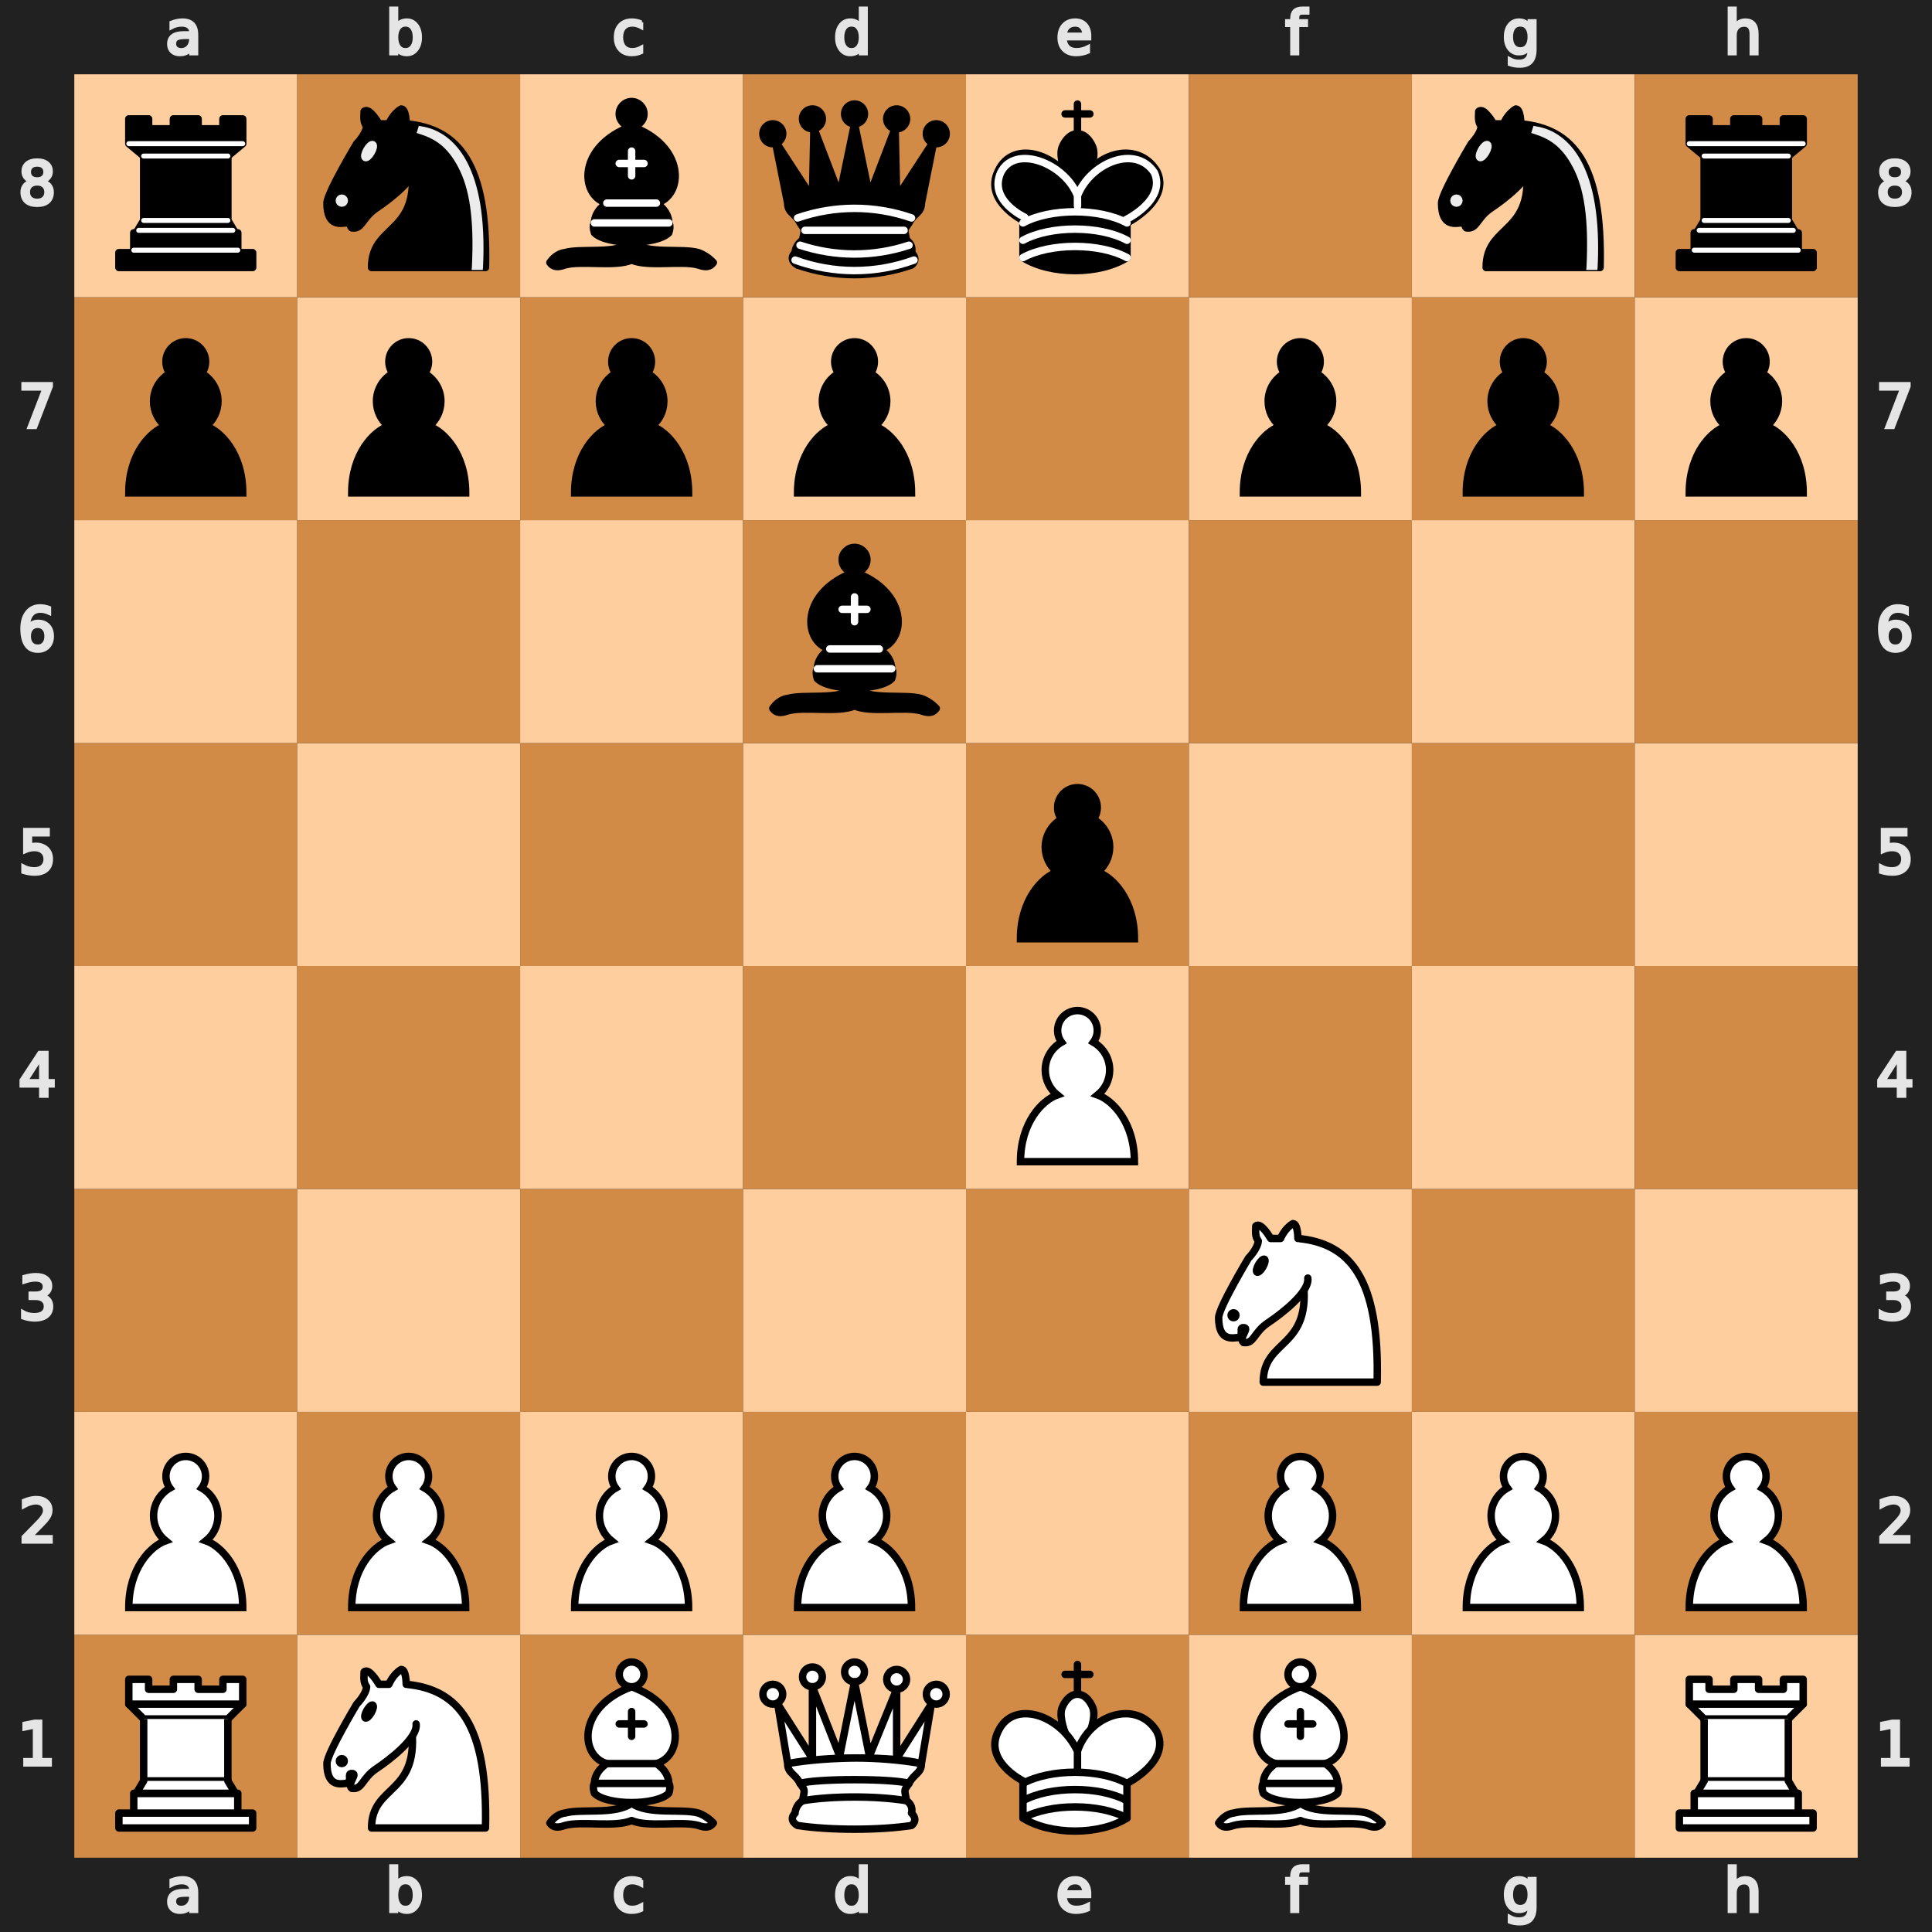
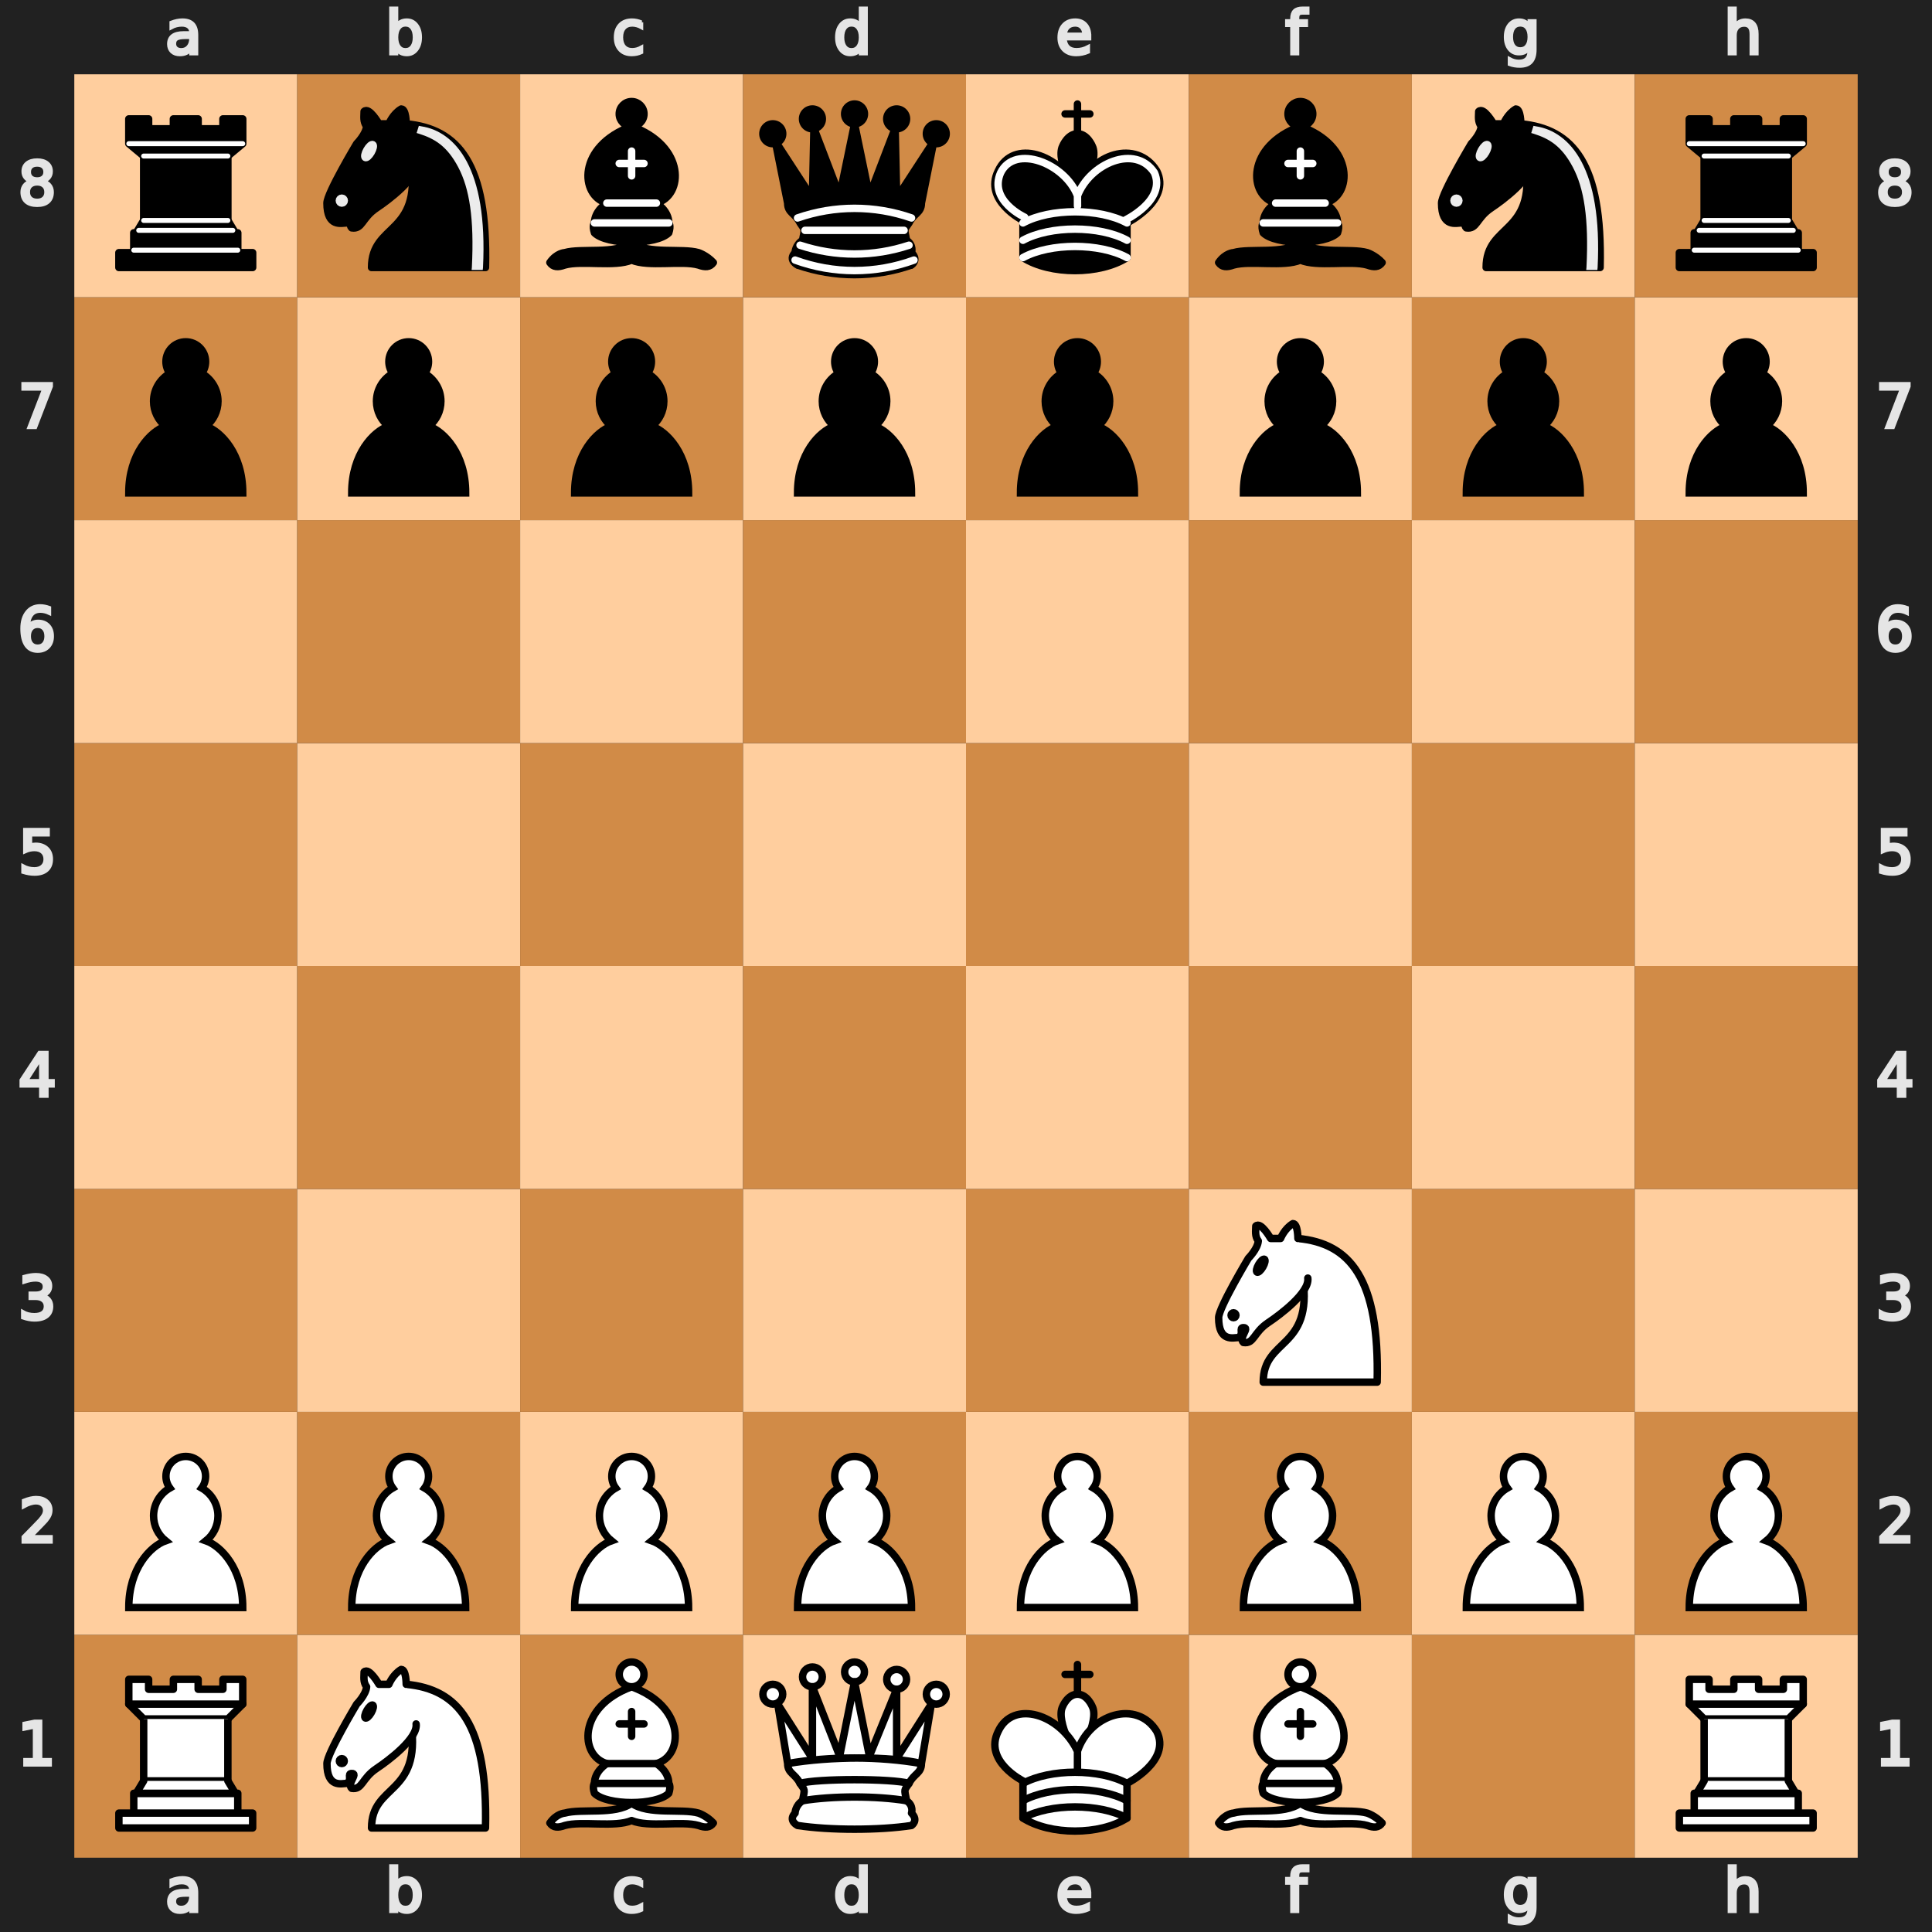
<svg xmlns="http://www.w3.org/2000/svg" xmlns:xlink="http://www.w3.org/1999/xlink" version="1.2" baseProfile="tiny" viewBox="0 0 390 390">
  <defs>
    <g id="white-pawn" class="white pawn">
      <path d="M22.5 9c-2.21 0-4 1.79-4 4 0 .89.29 1.71.78 2.38C17.33 16.5 16 18.59 16 21c0 2.03.94 3.84 2.41 5.03-3 1.06-7.41 5.55-7.41 13.47h23c0-7.92-4.41-12.41-7.41-13.47 1.47-1.19 2.41-3 2.41-5.03 0-2.41-1.33-4.5-3.28-5.62.49-.67.78-1.49.78-2.38 0-2.21-1.79-4-4-4z" fill="#fff" stroke="#000" stroke-width="1.5" stroke-linecap="round" />
    </g>
    <g id="white-knight" class="white knight" fill="none" fill-rule="evenodd" stroke="#000" stroke-width="1.5" stroke-linecap="round" stroke-linejoin="round">
      <path d="M 22,10 C 32.5,11 38.5,18 38,39 L 15,39 C 15,30 25,32.5 23,18" style="fill:#ffffff; stroke:#000000;" />
      <path d="M 24,18 C 24.38,20.91 18.45,25.37 16,27 C 13,29 13.18,31.34 11,31 C 9.958,30.06 12.41,27.96 11,28 C 10,28 11.19,29.23 10,30 C 9,30 5.997,31 6,26 C 6,24 12,14 12,14 C 12,14 13.89,12.1 14,10.5 C 13.27,9.506 13.5,8.5 13.5,7.5 C 14.5,6.5 16.5,10 16.5,10 L 18.5,10 C 18.5,10 19.28,8.008 21,7 C 22,7 22,10 22,10" style="fill:#ffffff; stroke:#000000;" />
      <path d="M 9.5 25.5 A 0.5 0.5 0 1 1 8.5,25.5 A 0.5 0.5 0 1 1 9.5 25.5 z" style="fill:#000000; stroke:#000000;" />
      <path d="M 15 15.5 A 0.5 1.5 0 1 1 14,15.5 A 0.5 1.5 0 1 1 15 15.5 z" transform="matrix(0.866,0.5,-0.5,0.866,9.693,-5.173)" style="fill:#000000; stroke:#000000;" />
    </g>
    <g id="white-bishop" class="white bishop" fill="none" fill-rule="evenodd" stroke="#000" stroke-width="1.5" stroke-linecap="round" stroke-linejoin="round">
      <g fill="#fff" stroke-linecap="butt">
        <path d="M9 36c3.39-.97 10.11.43 13.5-2 3.39 2.43 10.11 1.03 13.5 2 0 0 1.65.54 3 2-.68.97-1.65.99-3 .5-3.39-.97-10.11.46-13.5-1-3.39 1.46-10.11.03-13.5 1-1.354.49-2.323.47-3-.5 1.354-1.94 3-2 3-2zM15 32c2.5 2.5 12.5 2.5 15 0 .5-1.5 0-2 0-2 0-2.5-2.5-4-2.5-4 5.5-1.5 6-11.5-5-15.5-11 4-10.5 14-5 15.5 0 0-2.5 1.5-2.5 4 0 0-.5.5 0 2zM25 8a2.5 2.5 0 1 1-5 0 2.5 2.5 0 1 1 5 0z" />
      </g>
      <path d="M17.5 26h10M15 30h15m-7.5-14.5v5M20 18h5" stroke-linejoin="miter" />
    </g>
    <g id="white-rook" class="white rook" fill="#fff" fill-rule="evenodd" stroke="#000" stroke-width="1.5" stroke-linecap="round" stroke-linejoin="round">
      <path d="M9 39h27v-3H9v3zM12 36v-4h21v4H12zM11 14V9h4v2h5V9h5v2h5V9h4v5" stroke-linecap="butt" />
      <path d="M34 14l-3 3H14l-3-3" />
      <path d="M31 17v12.5H14V17" stroke-linecap="butt" stroke-linejoin="miter" />
      <path d="M31 29.5l1.5 2.5h-20l1.5-2.5" />
      <path d="M11 14h23" fill="none" stroke-linejoin="miter" />
    </g>
    <g id="white-queen" class="white queen" fill="#fff" fill-rule="evenodd" stroke="#000" stroke-width="1.5" stroke-linecap="round" stroke-linejoin="round">
      <path d="M8 12a2 2 0 1 1-4 0 2 2 0 1 1 4 0zM24.5 7.5a2 2 0 1 1-4 0 2 2 0 1 1 4 0zM41 12a2 2 0 1 1-4 0 2 2 0 1 1 4 0zM16 8.5a2 2 0 1 1-4 0 2 2 0 1 1 4 0zM33 9a2 2 0 1 1-4 0 2 2 0 1 1 4 0z" />
      <path d="M9 26c8.5-1.5 21-1.5 27 0l2-12-7 11V11l-5.5 13.5-3-15-3 15-5.5-14V25L7 14l2 12zM9 26c0 2 1.5 2 2.5 4 1 1.5 1 1 .5 3.5-1.5 1-1.5 2.5-1.5 2.5-1.5 1.5.5 2.5.5 2.5 6.5 1 16.5 1 23 0 0 0 1.5-1 0-2.5 0 0 .5-1.5-1-2.5-.5-2.5-.5-2 .5-3.5 1-2 2.5-2 2.5-4-8.5-1.5-18.5-1.5-27 0z" stroke-linecap="butt" />
      <path d="M11.5 30c3.5-1 18.5-1 22 0M12 33.5c6-1 15-1 21 0" fill="none" />
    </g>
    <g id="white-king" class="white king" fill="none" fill-rule="evenodd" stroke="#000" stroke-width="1.5" stroke-linecap="round" stroke-linejoin="round">
      <path d="M22.5 11.63V6M20 8h5" stroke-linejoin="miter" />
      <path d="M22.5 25s4.5-7.5 3-10.5c0 0-1-2.5-3-2.5s-3 2.5-3 2.5c-1.5 3 3 10.5 3 10.5" fill="#fff" stroke-linecap="butt" stroke-linejoin="miter" />
      <path d="M11.5 37c5.5 3.5 15.5 3.5 21 0v-7s9-4.5 6-10.5c-4-6.5-13.5-3.5-16 4V27v-3.5c-3.5-7.5-13-10.5-16-4-3 6 5 10 5 10V37z" fill="#fff" />
      <path d="M11.5 30c5.5-3 15.5-3 21 0m-21 3.5c5.5-3 15.5-3 21 0m-21 3.5c5.5-3 15.5-3 21 0" />
    </g>
    <g id="black-pawn" class="black pawn">
      <path d="M22.5 9c-2.21 0-4 1.79-4 4 0 .89.29 1.71.78 2.38C17.33 16.5 16 18.59 16 21c0 2.03.94 3.84 2.41 5.03-3 1.06-7.41 5.55-7.41 13.47h23c0-7.92-4.41-12.41-7.41-13.47 1.47-1.19 2.41-3 2.41-5.03 0-2.41-1.33-4.5-3.28-5.62.49-.67.78-1.49.78-2.38 0-2.21-1.79-4-4-4z" fill="#000" stroke="#000" stroke-width="1.5" stroke-linecap="round" />
    </g>
    <g id="black-knight" class="black knight" fill="none" fill-rule="evenodd" stroke="#000" stroke-width="1.5" stroke-linecap="round" stroke-linejoin="round">
      <path d="M 22,10 C 32.5,11 38.5,18 38,39 L 15,39 C 15,30 25,32.5 23,18" style="fill:#000000; stroke:#000000;" />
      <path d="M 24,18 C 24.38,20.91 18.45,25.37 16,27 C 13,29 13.18,31.34 11,31 C 9.958,30.06 12.41,27.96 11,28 C 10,28 11.19,29.23 10,30 C 9,30 5.997,31 6,26 C 6,24 12,14 12,14 C 12,14 13.89,12.1 14,10.5 C 13.27,9.506 13.5,8.5 13.5,7.5 C 14.5,6.5 16.5,10 16.5,10 L 18.5,10 C 18.5,10 19.28,8.008 21,7 C 22,7 22,10 22,10" style="fill:#000000; stroke:#000000;" />
      <path d="M 9.5 25.5 A 0.5 0.5 0 1 1 8.5,25.5 A 0.5 0.5 0 1 1 9.5 25.5 z" style="fill:#ececec; stroke:#ececec;" />
      <path d="M 15 15.5 A 0.5 1.5 0 1 1 14,15.5 A 0.5 1.5 0 1 1 15 15.5 z" transform="matrix(0.866,0.5,-0.5,0.866,9.693,-5.173)" style="fill:#ececec; stroke:#ececec;" />
      <path d="M 24.55,10.4 L 24.1,11.85 L 24.6,12 C 27.75,13 30.25,14.49 32.5,18.75 C 34.75,23.01 35.75,29.06 35.25,39 L 35.2,39.5 L 37.45,39.5 L 37.5,39 C 38,28.94 36.62,22.15 34.25,17.66 C 31.88,13.17 28.46,11.02 25.06,10.5 L 24.55,10.4 z " style="fill:#ececec; stroke:none;" />
    </g>
    <g id="black-bishop" class="black bishop" fill="none" fill-rule="evenodd" stroke="#000" stroke-width="1.5" stroke-linecap="round" stroke-linejoin="round">
      <path d="M9 36c3.39-.97 10.11.43 13.5-2 3.39 2.43 10.11 1.03 13.5 2 0 0 1.65.54 3 2-.68.97-1.65.99-3 .5-3.39-.97-10.11.46-13.5-1-3.39 1.46-10.11.03-13.5 1-1.354.49-2.323.47-3-.5 1.354-1.94 3-2 3-2zm6-4c2.5 2.5 12.5 2.5 15 0 .5-1.5 0-2 0-2 0-2.5-2.5-4-2.5-4 5.5-1.5 6-11.5-5-15.5-11 4-10.5 14-5 15.5 0 0-2.5 1.5-2.5 4 0 0-.5.5 0 2zM25 8a2.5 2.5 0 1 1-5 0 2.5 2.5 0 1 1 5 0z" fill="#000" stroke-linecap="butt" />
      <path d="M17.5 26h10M15 30h15m-7.5-14.5v5M20 18h5" stroke="#fff" stroke-linejoin="miter" />
    </g>
    <g id="black-rook" class="black rook" fill="#000" fill-rule="evenodd" stroke="#000" stroke-width="1.5" stroke-linecap="round" stroke-linejoin="round">
      <path d="M9 39h27v-3H9v3zM12.5 32l1.5-2.5h17l1.5 2.5h-20zM12 36v-4h21v4H12z" stroke-linecap="butt" />
      <path d="M14 29.5v-13h17v13H14z" stroke-linecap="butt" stroke-linejoin="miter" />
      <path d="M14 16.5L11 14h23l-3 2.5H14zM11 14V9h4v2h5V9h5v2h5V9h4v5H11z" stroke-linecap="butt" />
      <path d="M12 35.5h21M13 31.5h19M14 29.5h17M14 16.5h17M11 14h23" fill="none" stroke="#fff" stroke-width="1" stroke-linejoin="miter" />
    </g>
    <g id="black-queen" class="black queen" fill="#000" fill-rule="evenodd" stroke="#000" stroke-width="1.5" stroke-linecap="round" stroke-linejoin="round">
      <g fill="#000" stroke="none">
        <circle cx="6" cy="12" r="2.75" />
        <circle cx="14" cy="9" r="2.75" />
        <circle cx="22.5" cy="8" r="2.75" />
        <circle cx="31" cy="9" r="2.75" />
        <circle cx="39" cy="12" r="2.75" />
      </g>
      <path d="M9 26c8.5-1.5 21-1.5 27 0l2.5-12.5L31 25l-.3-14.1-5.2 13.6-3-14.5-3 14.5-5.2-13.6L14 25 6.5 13.5 9 26zM9 26c0 2 1.5 2 2.5 4 1 1.5 1 1 .5 3.5-1.5 1-1.5 2.5-1.5 2.5-1.5 1.5.5 2.5.5 2.5 6.5 1 16.5 1 23 0 0 0 1.5-1 0-2.5 0 0 .5-1.5-1-2.5-.5-2.5-.5-2 .5-3.5 1-2 2.5-2 2.5-4-8.5-1.5-18.5-1.5-27 0z" stroke-linecap="butt" />
      <path d="M11 38.5a35 35 1 0 0 23 0" fill="none" stroke-linecap="butt" />
      <path d="M11 29a35 35 1 0 1 23 0M12.5 31.5h20M11.5 34.5a35 35 1 0 0 22 0M10.5 37.5a35 35 1 0 0 24 0" fill="none" stroke="#fff" />
    </g>
    <g id="black-king" class="black king" fill="none" fill-rule="evenodd" stroke="#000" stroke-width="1.5" stroke-linecap="round" stroke-linejoin="round">
      <path d="M22.5 11.63V6" stroke-linejoin="miter" />
      <path d="M22.5 25s4.5-7.5 3-10.5c0 0-1-2.5-3-2.5s-3 2.5-3 2.5c-1.5 3 3 10.5 3 10.5" fill="#000" stroke-linecap="butt" stroke-linejoin="miter" />
      <path d="M11.5 37c5.5 3.5 15.5 3.5 21 0v-7s9-4.5 6-10.5c-4-6.5-13.5-3.5-16 4V27v-3.5c-3.5-7.5-13-10.5-16-4-3 6 5 10 5 10V37z" fill="#000" />
      <path d="M20 8h5" stroke-linejoin="miter" />
      <path d="M32 29.5s8.5-4 6.03-9.65C34.15 14 25 18 22.5 24.5l.01 2.1-.01-2.1C20 18 9.906 14 6.997 19.85c-2.497 5.65 4.853 9 4.853 9M11.5 30c5.5-3 15.5-3 21 0m-21 3.5c5.5-3 15.5-3 21 0m-21 3.5c5.5-3 15.5-3 21 0" stroke="#fff" />
    </g>
  </defs>
  <rect x="0" y="0" width="390" height="390" fill="#212121" />
  <g transform="translate(20, 0) scale(0.75, 0.75)" fill="#e5e5e5" stroke="#e5e5e5">
    <path d="M23.328 10.016q-1.742 0-2.414.398-.672.398-.672 1.36 0 .765.5 1.218.508.445 1.375.445 1.196 0 1.914-.843.727-.852.727-2.258v-.32zm2.867-.594v4.992h-1.437v-1.328q-.492.797-1.227 1.18-.734.375-1.797.375-1.343 0-2.14-.75-.79-.758-.79-2.024 0-1.476.985-2.226.992-.75 2.953-.75h2.016V8.75q0-.992-.656-1.531-.649-.547-1.829-.547-.75 0-1.46.18-.711.18-1.368.539V6.062q.79-.304 1.532-.453.742-.156 1.445-.156 1.898 0 2.836.984.937.985.937 2.985z" />
  </g>
  <g transform="translate(20, 375) scale(0.75, 0.75)" fill="#e5e5e5" stroke="#e5e5e5">
    <path d="M23.328 10.016q-1.742 0-2.414.398-.672.398-.672 1.36 0 .765.5 1.218.508.445 1.375.445 1.196 0 1.914-.843.727-.852.727-2.258v-.32zm2.867-.594v4.992h-1.437v-1.328q-.492.797-1.227 1.18-.734.375-1.797.375-1.343 0-2.14-.75-.79-.758-.79-2.024 0-1.476.985-2.226.992-.75 2.953-.75h2.016V8.75q0-.992-.656-1.531-.649-.547-1.829-.547-.75 0-1.46.18-.711.18-1.368.539V6.062q.79-.304 1.532-.453.742-.156 1.445-.156 1.898 0 2.836.984.937.985.937 2.985z" />
  </g>
  <g transform="translate(65, 0) scale(0.75, 0.75)" fill="#e5e5e5" stroke="#e5e5e5">
    <path d="M24.922 10.047q0-1.586-.656-2.485-.649-.906-1.79-.906-1.14 0-1.796.906-.649.899-.649 2.485 0 1.586.649 2.492.656.898 1.797.898 1.14 0 1.789-.898.656-.906.656-2.492zm-4.89-3.055q.452-.781 1.14-1.156.695-.383 1.656-.383 1.594 0 2.586 1.266 1 1.265 1 3.328 0 2.062-1 3.328-.992 1.266-2.586 1.266-.96 0-1.656-.375-.688-.383-1.14-1.164v1.312h-1.446V2.258h1.445z" />
  </g>
  <g transform="translate(65, 375) scale(0.75, 0.75)" fill="#e5e5e5" stroke="#e5e5e5">
    <path d="M24.922 10.047q0-1.586-.656-2.485-.649-.906-1.79-.906-1.14 0-1.796.906-.649.899-.649 2.485 0 1.586.649 2.492.656.898 1.797.898 1.14 0 1.789-.898.656-.906.656-2.492zm-4.89-3.055q.452-.781 1.14-1.156.695-.383 1.656-.383 1.594 0 2.586 1.266 1 1.265 1 3.328 0 2.062-1 3.328-.992 1.266-2.586 1.266-.96 0-1.656-.375-.688-.383-1.14-1.164v1.312h-1.446V2.258h1.445z" />
  </g>
  <g transform="translate(110, 0) scale(0.75, 0.75)" fill="#e5e5e5" stroke="#e5e5e5">
    <path d="M25.96 6v1.344q-.608-.336-1.226-.5-.609-.172-1.234-.172-1.398 0-2.172.89-.773.883-.773 2.485 0 1.601.773 2.492.774.883 2.172.883.625 0 1.234-.164.618-.172 1.227-.508v1.328q-.602.281-1.25.422-.64.14-1.367.14-1.977 0-3.14-1.242-1.165-1.242-1.165-3.351 0-2.14 1.172-3.367 1.18-1.227 3.227-1.227.664 0 1.296.14.633.134 1.227.407z" />
  </g>
  <g transform="translate(110, 375) scale(0.75, 0.75)" fill="#e5e5e5" stroke="#e5e5e5">
    <path d="M25.96 6v1.344q-.608-.336-1.226-.5-.609-.172-1.234-.172-1.398 0-2.172.89-.773.883-.773 2.485 0 1.601.773 2.492.774.883 2.172.883.625 0 1.234-.164.618-.172 1.227-.508v1.328q-.602.281-1.25.422-.64.14-1.367.14-1.977 0-3.14-1.242-1.165-1.242-1.165-3.351 0-2.14 1.172-3.367 1.18-1.227 3.227-1.227.664 0 1.296.14.633.134 1.227.407z" />
  </g>
  <g transform="translate(155, 0) scale(0.75, 0.75)" fill="#e5e5e5" stroke="#e5e5e5">
    <path d="M24.973 6.992V2.258h1.437v12.156h-1.437v-1.312q-.453.78-1.149 1.164-.687.375-1.656.375-1.586 0-2.586-1.266-.992-1.266-.992-3.328 0-2.063.992-3.328 1-1.266 2.586-1.266.969 0 1.656.383.696.375 1.149 1.156zm-4.899 3.055q0 1.586.649 2.492.656.898 1.797.898 1.14 0 1.796-.898.657-.906.657-2.492 0-1.586-.657-2.485-.656-.906-1.796-.906-1.141 0-1.797.906-.649.899-.649 2.485z" />
  </g>
  <g transform="translate(155, 375) scale(0.75, 0.75)" fill="#e5e5e5" stroke="#e5e5e5">
    <path d="M24.973 6.992V2.258h1.437v12.156h-1.437v-1.312q-.453.78-1.149 1.164-.687.375-1.656.375-1.586 0-2.586-1.266-.992-1.266-.992-3.328 0-2.063.992-3.328 1-1.266 2.586-1.266.969 0 1.656.383.696.375 1.149 1.156zm-4.899 3.055q0 1.586.649 2.492.656.898 1.797.898 1.14 0 1.796-.898.657-.906.657-2.492 0-1.586-.657-2.485-.656-.906-1.796-.906-1.141 0-1.797.906-.649.899-.649 2.485z" />
  </g>
  <g transform="translate(200, 0) scale(0.75, 0.75)" fill="#e5e5e5" stroke="#e5e5e5">
    <path d="M26.555 9.68v.703h-6.61q.094 1.484.89 2.265.806.774 2.235.774.828 0 1.602-.203.781-.203 1.547-.61v1.36q-.774.328-1.586.5-.813.172-1.649.172-2.093 0-3.32-1.22-1.219-1.218-1.219-3.296 0-2.148 1.157-3.406 1.164-1.266 3.132-1.266 1.766 0 2.79 1.14 1.03 1.134 1.03 3.087zm-1.438-.422q-.015-1.18-.664-1.883-.64-.703-1.703-.703-1.203 0-1.93.68-.718.68-.828 1.914z" />
  </g>
  <g transform="translate(200, 375) scale(0.75, 0.75)" fill="#e5e5e5" stroke="#e5e5e5">
    <path d="M26.555 9.68v.703h-6.61q.094 1.484.89 2.265.806.774 2.235.774.828 0 1.602-.203.781-.203 1.547-.61v1.36q-.774.328-1.586.5-.813.172-1.649.172-2.093 0-3.32-1.22-1.219-1.218-1.219-3.296 0-2.148 1.157-3.406 1.164-1.266 3.132-1.266 1.766 0 2.79 1.14 1.03 1.134 1.03 3.087zm-1.438-.422q-.015-1.18-.664-1.883-.64-.703-1.703-.703-1.203 0-1.93.68-.718.68-.828 1.914z" />
  </g>
  <g transform="translate(245, 0) scale(0.75, 0.75)" fill="#e5e5e5" stroke="#e5e5e5">
    <path d="M25.285 2.258v1.195H23.91q-.773 0-1.078.313-.297.312-.297 1.125v.773h2.367v1.117h-2.367v7.633H21.09V6.781h-1.375V5.664h1.375v-.61q0-1.46.68-2.124.68-.672 2.156-.672z" />
  </g>
  <g transform="translate(245, 375) scale(0.75, 0.75)" fill="#e5e5e5" stroke="#e5e5e5">
    <path d="M25.285 2.258v1.195H23.91q-.773 0-1.078.313-.297.312-.297 1.125v.773h2.367v1.117h-2.367v7.633H21.09V6.781h-1.375V5.664h1.375v-.61q0-1.46.68-2.124.68-.672 2.156-.672z" />
  </g>
  <g transform="translate(290, 0) scale(0.75, 0.75)" fill="#e5e5e5" stroke="#e5e5e5">
    <path d="M24.973 9.937q0-1.562-.649-2.421-.64-.86-1.804-.86-1.157 0-1.805.86-.64.859-.64 2.421 0 1.555.64 2.415.648.859 1.805.859 1.164 0 1.804-.86.649-.859.649-2.414zm1.437 3.391q0 2.234-.992 3.32-.992 1.094-3.04 1.094-.757 0-1.429-.117-.672-.11-1.304-.344v-1.398q.632.344 1.25.508.617.164 1.257.164 1.414 0 2.118-.743.703-.734.703-2.226v-.711q-.446.773-1.141 1.156-.695.383-1.664.383-1.61 0-2.594-1.227-.984-1.226-.984-3.25 0-2.03.984-3.257.985-1.227 2.594-1.227.969 0 1.664.383t1.14 1.156V5.664h1.438z" />
  </g>
  <g transform="translate(290, 375) scale(0.75, 0.75)" fill="#e5e5e5" stroke="#e5e5e5">
    <path d="M24.973 9.937q0-1.562-.649-2.421-.64-.86-1.804-.86-1.157 0-1.805.86-.64.859-.64 2.421 0 1.555.64 2.415.648.859 1.805.859 1.164 0 1.804-.86.649-.859.649-2.414zm1.437 3.391q0 2.234-.992 3.32-.992 1.094-3.04 1.094-.757 0-1.429-.117-.672-.11-1.304-.344v-1.398q.632.344 1.25.508.617.164 1.257.164 1.414 0 2.118-.743.703-.734.703-2.226v-.711q-.446.773-1.141 1.156-.695.383-1.664.383-1.61 0-2.594-1.227-.984-1.226-.984-3.25 0-2.03.984-3.257.985-1.227 2.594-1.227.969 0 1.664.383t1.14 1.156V5.664h1.438z" />
  </g>
  <g transform="translate(335, 0) scale(0.75, 0.75)" fill="#e5e5e5" stroke="#e5e5e5">
    <path d="M26.164 9.133v5.281h-1.437V9.18q0-1.243-.485-1.86-.484-.617-1.453-.617-1.164 0-1.836.742-.672.742-.672 2.024v4.945h-1.445V2.258h1.445v4.765q.516-.789 1.211-1.18.703-.39 1.617-.39 1.508 0 2.282.938.773.93.773 2.742z" />
  </g>
  <g transform="translate(335, 375) scale(0.75, 0.75)" fill="#e5e5e5" stroke="#e5e5e5">
    <path d="M26.164 9.133v5.281h-1.437V9.18q0-1.243-.485-1.86-.484-.617-1.453-.617-1.164 0-1.836.742-.672.742-.672 2.024v4.945h-1.445V2.258h1.445v4.765q.516-.789 1.211-1.18.703-.39 1.617-.39 1.508 0 2.282.938.773.93.773 2.742z" />
  </g>
  <g transform="translate(0, 335) scale(0.75, 0.75)" fill="#e5e5e5" stroke="#e5e5e5">
    <path d="M6.754 26.996h2.578v-8.898l-2.805.562v-1.437l2.79-.563h1.578v10.336h2.578v1.328h-6.72z" />
  </g>
  <g transform="translate(375, 335) scale(0.75, 0.75)" fill="#e5e5e5" stroke="#e5e5e5">
    <path d="M6.754 26.996h2.578v-8.898l-2.805.562v-1.437l2.79-.563h1.578v10.336h2.578v1.328h-6.72z" />
  </g>
  <g transform="translate(0, 290) scale(0.75, 0.75)" fill="#e5e5e5" stroke="#e5e5e5">
    <path d="M8.195 26.996h5.508v1.328H6.297v-1.328q.898-.93 2.445-2.492 1.555-1.57 1.953-2.024.758-.851 1.055-1.437.305-.594.305-1.164 0-.93-.657-1.516-.648-.586-1.695-.586-.742 0-1.57.258-.82.258-1.758.781v-1.593q.953-.383 1.781-.578.828-.196 1.516-.196 1.812 0 2.89.906 1.079.907 1.079 2.422 0 .72-.274 1.368-.265.64-.976 1.515-.196.227-1.243 1.313-1.046 1.078-2.953 3.023z" />
  </g>
  <g transform="translate(375, 290) scale(0.75, 0.75)" fill="#e5e5e5" stroke="#e5e5e5">
    <path d="M8.195 26.996h5.508v1.328H6.297v-1.328q.898-.93 2.445-2.492 1.555-1.57 1.953-2.024.758-.851 1.055-1.437.305-.594.305-1.164 0-.93-.657-1.516-.648-.586-1.695-.586-.742 0-1.57.258-.82.258-1.758.781v-1.593q.953-.383 1.781-.578.828-.196 1.516-.196 1.812 0 2.89.906 1.079.907 1.079 2.422 0 .72-.274 1.368-.265.64-.976 1.515-.196.227-1.243 1.313-1.046 1.078-2.953 3.023z" />
  </g>
  <g transform="translate(0, 245) scale(0.75, 0.75)" fill="#e5e5e5" stroke="#e5e5e5">
    <path d="M11.434 22.035q1.132.242 1.765 1.008.64.766.64 1.89 0 1.727-1.187 2.672-1.187.946-3.375.946-.734 0-1.515-.149-.774-.14-1.602-.43V26.45q.656.383 1.438.578.78.196 1.632.196 1.485 0 2.258-.586.782-.586.782-1.703 0-1.032-.727-1.61-.719-.586-2.008-.586h-1.36v-1.297h1.423q1.164 0 1.78-.46.618-.47.618-1.344 0-.899-.64-1.375-.633-.485-1.82-.485-.65 0-1.391.141-.743.14-1.633.437V16.95q.898-.25 1.68-.375.788-.125 1.484-.125 1.797 0 2.844.82 1.046.813 1.046 2.204 0 .968-.554 1.64-.555.664-1.578.922z" />
  </g>
  <g transform="translate(375, 245) scale(0.75, 0.75)" fill="#e5e5e5" stroke="#e5e5e5">
    <path d="M11.434 22.035q1.132.242 1.765 1.008.64.766.64 1.89 0 1.727-1.187 2.672-1.187.946-3.375.946-.734 0-1.515-.149-.774-.14-1.602-.43V26.45q.656.383 1.438.578.78.196 1.632.196 1.485 0 2.258-.586.782-.586.782-1.703 0-1.032-.727-1.61-.719-.586-2.008-.586h-1.36v-1.297h1.423q1.164 0 1.78-.46.618-.47.618-1.344 0-.899-.64-1.375-.633-.485-1.82-.485-.65 0-1.391.141-.743.14-1.633.437V16.95q.898-.25 1.68-.375.788-.125 1.484-.125 1.797 0 2.844.82 1.046.813 1.046 2.204 0 .968-.554 1.64-.555.664-1.578.922z" />
  </g>
  <g transform="translate(0, 200) scale(0.75, 0.75)" fill="#e5e5e5" stroke="#e5e5e5">
    <path d="M11.016 18.035L7.03 24.262h3.985zm-.414-1.375h1.984v7.602h1.664v1.312h-1.664v2.75h-1.57v-2.75H5.75v-1.523z" />
  </g>
  <g transform="translate(375, 200) scale(0.75, 0.75)" fill="#e5e5e5" stroke="#e5e5e5">
    <path d="M11.016 18.035L7.03 24.262h3.985zm-.414-1.375h1.984v7.602h1.664v1.312h-1.664v2.75h-1.57v-2.75H5.75v-1.523z" />
  </g>
  <g transform="translate(0, 155) scale(0.75, 0.75)" fill="#e5e5e5" stroke="#e5e5e5">
    <path d="M6.719 16.66h6.195v1.328h-4.75v2.86q.344-.118.688-.172.343-.063.687-.063 1.953 0 3.094 1.07 1.14 1.07 1.14 2.899 0 1.883-1.171 2.93-1.172 1.039-3.305 1.039-.735 0-1.5-.125-.758-.125-1.57-.375v-1.586q.703.383 1.453.57.75.188 1.586.188 1.351 0 2.14-.711.79-.711.79-1.93 0-1.219-.79-1.93-.789-.71-2.14-.71-.633 0-1.266.14-.625.14-1.281.438z" />
  </g>
  <g transform="translate(375, 155) scale(0.75, 0.75)" fill="#e5e5e5" stroke="#e5e5e5">
    <path d="M6.719 16.66h6.195v1.328h-4.75v2.86q.344-.118.688-.172.343-.063.687-.063 1.953 0 3.094 1.07 1.14 1.07 1.14 2.899 0 1.883-1.171 2.93-1.172 1.039-3.305 1.039-.735 0-1.5-.125-.758-.125-1.57-.375v-1.586q.703.383 1.453.57.75.188 1.586.188 1.351 0 2.14-.711.79-.711.79-1.93 0-1.219-.79-1.93-.789-.71-2.14-.71-.633 0-1.266.14-.625.14-1.281.438z" />
  </g>
  <g transform="translate(0, 110) scale(0.75, 0.75)" fill="#e5e5e5" stroke="#e5e5e5">
    <path d="M10.137 21.863q-1.063 0-1.688.727-.617.726-.617 1.992 0 1.258.617 1.992.625.727 1.688.727 1.062 0 1.68-.727.624-.734.624-1.992 0-1.266-.625-1.992-.617-.727-1.68-.727zm3.133-4.945v1.437q-.594-.28-1.204-.43-.601-.148-1.195-.148-1.562 0-2.39 1.055-.82 1.055-.938 3.188.46-.68 1.156-1.04.696-.367 1.531-.367 1.758 0 2.774 1.07 1.023 1.063 1.023 2.899 0 1.797-1.062 2.883-1.063 1.086-2.828 1.086-2.024 0-3.094-1.547-1.07-1.555-1.07-4.5 0-2.766 1.312-4.406 1.313-1.649 3.524-1.649.593 0 1.195.117.61.118 1.266.352z" />
  </g>
  <g transform="translate(375, 110) scale(0.75, 0.75)" fill="#e5e5e5" stroke="#e5e5e5">
    <path d="M10.137 21.863q-1.063 0-1.688.727-.617.726-.617 1.992 0 1.258.617 1.992.625.727 1.688.727 1.062 0 1.68-.727.624-.734.624-1.992 0-1.266-.625-1.992-.617-.727-1.68-.727zm3.133-4.945v1.437q-.594-.28-1.204-.43-.601-.148-1.195-.148-1.562 0-2.39 1.055-.82 1.055-.938 3.188.46-.68 1.156-1.04.696-.367 1.531-.367 1.758 0 2.774 1.07 1.023 1.063 1.023 2.899 0 1.797-1.062 2.883-1.063 1.086-2.828 1.086-2.024 0-3.094-1.547-1.07-1.555-1.07-4.5 0-2.766 1.312-4.406 1.313-1.649 3.524-1.649.593 0 1.195.117.61.118 1.266.352z" />
  </g>
  <g transform="translate(0, 65) scale(0.75, 0.75)" fill="#e5e5e5" stroke="#e5e5e5">
    <path d="M6.25 16.66h7.5v.672L9.516 28.324H7.867l3.985-10.336H6.25z" />
  </g>
  <g transform="translate(375, 65) scale(0.75, 0.75)" fill="#e5e5e5" stroke="#e5e5e5">
    <path d="M6.25 16.66h7.5v.672L9.516 28.324H7.867l3.985-10.336H6.25z" />
  </g>
  <g transform="translate(0, 20) scale(0.75, 0.75)" fill="#e5e5e5" stroke="#e5e5e5">
    <path d="M10 22.785q-1.125 0-1.773.602-.641.601-.641 1.656t.64 1.656q.649.602 1.774.602t1.773-.602q.649-.61.649-1.656 0-1.055-.649-1.656-.64-.602-1.773-.602zm-1.578-.672q-1.016-.25-1.586-.945-.563-.695-.563-1.695 0-1.399.993-2.211 1-.813 2.734-.813 1.742 0 2.734.813.993.812.993 2.21 0 1-.57 1.696-.563.695-1.571.945 1.14.266 1.773 1.04.641.773.641 1.89 0 1.695-1.04 2.602-1.03.906-2.96.906t-2.969-.906Q6 26.738 6 25.043q0-1.117.64-1.89.641-.774 1.782-1.04zm-.578-2.492q0 .906.562 1.414.57.508 1.594.508 1.016 0 1.586-.508.578-.508.578-1.414 0-.906-.578-1.414-.57-.508-1.586-.508-1.023 0-1.594.508-.562.508-.562 1.414z" />
  </g>
  <g transform="translate(375, 20) scale(0.75, 0.75)" fill="#e5e5e5" stroke="#e5e5e5">
    <path d="M10 22.785q-1.125 0-1.773.602-.641.601-.641 1.656t.64 1.656q.649.602 1.774.602t1.773-.602q.649-.61.649-1.656 0-1.055-.649-1.656-.64-.602-1.773-.602zm-1.578-.672q-1.016-.25-1.586-.945-.563-.695-.563-1.695 0-1.399.993-2.211 1-.813 2.734-.813 1.742 0 2.734.813.993.812.993 2.21 0 1-.57 1.696-.563.695-1.571.945 1.14.266 1.773 1.04.641.773.641 1.89 0 1.695-1.04 2.602-1.03.906-2.96.906t-2.969-.906Q6 26.738 6 25.043q0-1.117.64-1.89.641-.774 1.782-1.04zm-.578-2.492q0 .906.562 1.414.57.508 1.594.508 1.016 0 1.586-.508.578-.508.578-1.414 0-.906-.578-1.414-.57-.508-1.586-.508-1.023 0-1.594.508-.562.508-.562 1.414z" />
  </g>
  <rect x="15" y="330" width="45" height="45" class="square dark a1" stroke="none" fill="#d18b47" />
  <rect x="60" y="330" width="45" height="45" class="square light b1" stroke="none" fill="#ffce9e" />
  <rect x="105" y="330" width="45" height="45" class="square dark c1" stroke="none" fill="#d18b47" />
  <rect x="150" y="330" width="45" height="45" class="square light d1" stroke="none" fill="#ffce9e" />
  <rect x="195" y="330" width="45" height="45" class="square dark e1" stroke="none" fill="#d18b47" />
  <rect x="240" y="330" width="45" height="45" class="square light f1" stroke="none" fill="#ffce9e" />
  <rect x="285" y="330" width="45" height="45" class="square dark g1" stroke="none" fill="#d18b47" />
  <rect x="330" y="330" width="45" height="45" class="square light h1" stroke="none" fill="#ffce9e" />
  <rect x="15" y="285" width="45" height="45" class="square light a2" stroke="none" fill="#ffce9e" />
  <rect x="60" y="285" width="45" height="45" class="square dark b2" stroke="none" fill="#d18b47" />
  <rect x="105" y="285" width="45" height="45" class="square light c2" stroke="none" fill="#ffce9e" />
  <rect x="150" y="285" width="45" height="45" class="square dark d2" stroke="none" fill="#d18b47" />
  <rect x="195" y="285" width="45" height="45" class="square light e2" stroke="none" fill="#ffce9e" />
  <rect x="240" y="285" width="45" height="45" class="square dark f2" stroke="none" fill="#d18b47" />
  <rect x="285" y="285" width="45" height="45" class="square light g2" stroke="none" fill="#ffce9e" />
  <rect x="330" y="285" width="45" height="45" class="square dark h2" stroke="none" fill="#d18b47" />
  <rect x="15" y="240" width="45" height="45" class="square dark a3" stroke="none" fill="#d18b47" />
  <rect x="60" y="240" width="45" height="45" class="square light b3" stroke="none" fill="#ffce9e" />
  <rect x="105" y="240" width="45" height="45" class="square dark c3" stroke="none" fill="#d18b47" />
  <rect x="150" y="240" width="45" height="45" class="square light d3" stroke="none" fill="#ffce9e" />
  <rect x="195" y="240" width="45" height="45" class="square dark e3" stroke="none" fill="#d18b47" />
  <rect x="240" y="240" width="45" height="45" class="square light f3" stroke="none" fill="#ffce9e" />
  <rect x="285" y="240" width="45" height="45" class="square dark g3" stroke="none" fill="#d18b47" />
  <rect x="330" y="240" width="45" height="45" class="square light h3" stroke="none" fill="#ffce9e" />
  <rect x="15" y="195" width="45" height="45" class="square light a4" stroke="none" fill="#ffce9e" />
  <rect x="60" y="195" width="45" height="45" class="square dark b4" stroke="none" fill="#d18b47" />
  <rect x="105" y="195" width="45" height="45" class="square light c4" stroke="none" fill="#ffce9e" />
  <rect x="150" y="195" width="45" height="45" class="square dark d4" stroke="none" fill="#d18b47" />
  <rect x="195" y="195" width="45" height="45" class="square light e4" stroke="none" fill="#ffce9e" />
  <rect x="240" y="195" width="45" height="45" class="square dark f4" stroke="none" fill="#d18b47" />
  <rect x="285" y="195" width="45" height="45" class="square light g4" stroke="none" fill="#ffce9e" />
  <rect x="330" y="195" width="45" height="45" class="square dark h4" stroke="none" fill="#d18b47" />
  <rect x="15" y="150" width="45" height="45" class="square dark a5" stroke="none" fill="#d18b47" />
  <rect x="60" y="150" width="45" height="45" class="square light b5" stroke="none" fill="#ffce9e" />
  <rect x="105" y="150" width="45" height="45" class="square dark c5" stroke="none" fill="#d18b47" />
  <rect x="150" y="150" width="45" height="45" class="square light d5" stroke="none" fill="#ffce9e" />
  <rect x="195" y="150" width="45" height="45" class="square dark e5" stroke="none" fill="#d18b47" />
  <rect x="240" y="150" width="45" height="45" class="square light f5" stroke="none" fill="#ffce9e" />
  <rect x="285" y="150" width="45" height="45" class="square dark g5" stroke="none" fill="#d18b47" />
  <rect x="330" y="150" width="45" height="45" class="square light h5" stroke="none" fill="#ffce9e" />
  <rect x="15" y="105" width="45" height="45" class="square light a6" stroke="none" fill="#ffce9e" />
  <rect x="60" y="105" width="45" height="45" class="square dark b6" stroke="none" fill="#d18b47" />
  <rect x="105" y="105" width="45" height="45" class="square light c6" stroke="none" fill="#ffce9e" />
  <rect x="150" y="105" width="45" height="45" class="square dark d6" stroke="none" fill="#d18b47" />
  <rect x="195" y="105" width="45" height="45" class="square light e6" stroke="none" fill="#ffce9e" />
  <rect x="240" y="105" width="45" height="45" class="square dark f6" stroke="none" fill="#d18b47" />
  <rect x="285" y="105" width="45" height="45" class="square light g6" stroke="none" fill="#ffce9e" />
  <rect x="330" y="105" width="45" height="45" class="square dark h6" stroke="none" fill="#d18b47" />
  <rect x="15" y="60" width="45" height="45" class="square dark a7" stroke="none" fill="#d18b47" />
  <rect x="60" y="60" width="45" height="45" class="square light b7" stroke="none" fill="#ffce9e" />
  <rect x="105" y="60" width="45" height="45" class="square dark c7" stroke="none" fill="#d18b47" />
  <rect x="150" y="60" width="45" height="45" class="square light d7" stroke="none" fill="#ffce9e" />
  <rect x="195" y="60" width="45" height="45" class="square dark e7" stroke="none" fill="#d18b47" />
  <rect x="240" y="60" width="45" height="45" class="square light f7" stroke="none" fill="#ffce9e" />
  <rect x="285" y="60" width="45" height="45" class="square dark g7" stroke="none" fill="#d18b47" />
  <rect x="330" y="60" width="45" height="45" class="square light h7" stroke="none" fill="#ffce9e" />
  <rect x="15" y="15" width="45" height="45" class="square light a8" stroke="none" fill="#ffce9e" />
  <rect x="60" y="15" width="45" height="45" class="square dark b8" stroke="none" fill="#d18b47" />
  <rect x="105" y="15" width="45" height="45" class="square light c8" stroke="none" fill="#ffce9e" />
  <rect x="150" y="15" width="45" height="45" class="square dark d8" stroke="none" fill="#d18b47" />
  <rect x="195" y="15" width="45" height="45" class="square light e8" stroke="none" fill="#ffce9e" />
  <rect x="240" y="15" width="45" height="45" class="square dark f8" stroke="none" fill="#d18b47" />
  <rect x="285" y="15" width="45" height="45" class="square light g8" stroke="none" fill="#ffce9e" />
  <rect x="330" y="15" width="45" height="45" class="square dark h8" stroke="none" fill="#d18b47" />
  <use href="#white-rook" xlink:href="#white-rook" transform="translate(15, 330)" />
  <use href="#white-knight" xlink:href="#white-knight" transform="translate(60, 330)" />
  <use href="#white-bishop" xlink:href="#white-bishop" transform="translate(105, 330)" />
  <use href="#white-queen" xlink:href="#white-queen" transform="translate(150, 330)" />
  <use href="#white-king" xlink:href="#white-king" transform="translate(195, 330)" />
  <use href="#white-bishop" xlink:href="#white-bishop" transform="translate(240, 330)" />
  <use href="#white-rook" xlink:href="#white-rook" transform="translate(330, 330)" />
  <use href="#white-pawn" xlink:href="#white-pawn" transform="translate(15, 285)" />
  <use href="#white-pawn" xlink:href="#white-pawn" transform="translate(60, 285)" />
  <use href="#white-pawn" xlink:href="#white-pawn" transform="translate(105, 285)" />
  <use href="#white-pawn" xlink:href="#white-pawn" transform="translate(150, 285)" />
+   <use href="#white-pawn" xlink:href="#white-pawn" transform="translate(195, 285)" />
  <use href="#white-pawn" xlink:href="#white-pawn" transform="translate(240, 285)" />
  <use href="#white-pawn" xlink:href="#white-pawn" transform="translate(285, 285)" />
  <use href="#white-pawn" xlink:href="#white-pawn" transform="translate(330, 285)" />
  <use href="#white-knight" xlink:href="#white-knight" transform="translate(240, 240)" />
-   <use href="#white-pawn" xlink:href="#white-pawn" transform="translate(195, 195)" />
-   <use href="#black-pawn" xlink:href="#black-pawn" transform="translate(195, 150)" />
-   <use href="#black-bishop" xlink:href="#black-bishop" transform="translate(150, 105)" />
  <use href="#black-pawn" xlink:href="#black-pawn" transform="translate(15, 60)" />
  <use href="#black-pawn" xlink:href="#black-pawn" transform="translate(60, 60)" />
  <use href="#black-pawn" xlink:href="#black-pawn" transform="translate(105, 60)" />
  <use href="#black-pawn" xlink:href="#black-pawn" transform="translate(150, 60)" />
+   <use href="#black-pawn" xlink:href="#black-pawn" transform="translate(195, 60)" />
  <use href="#black-pawn" xlink:href="#black-pawn" transform="translate(240, 60)" />
  <use href="#black-pawn" xlink:href="#black-pawn" transform="translate(285, 60)" />
  <use href="#black-pawn" xlink:href="#black-pawn" transform="translate(330, 60)" />
  <use href="#black-rook" xlink:href="#black-rook" transform="translate(15, 15)" />
  <use href="#black-knight" xlink:href="#black-knight" transform="translate(60, 15)" />
  <use href="#black-bishop" xlink:href="#black-bishop" transform="translate(105, 15)" />
  <use href="#black-queen" xlink:href="#black-queen" transform="translate(150, 15)" />
  <use href="#black-king" xlink:href="#black-king" transform="translate(195, 15)" />
+   <use href="#black-bishop" xlink:href="#black-bishop" transform="translate(240, 15)" />
  <use href="#black-knight" xlink:href="#black-knight" transform="translate(285, 15)" />
  <use href="#black-rook" xlink:href="#black-rook" transform="translate(330, 15)" />
</svg>
